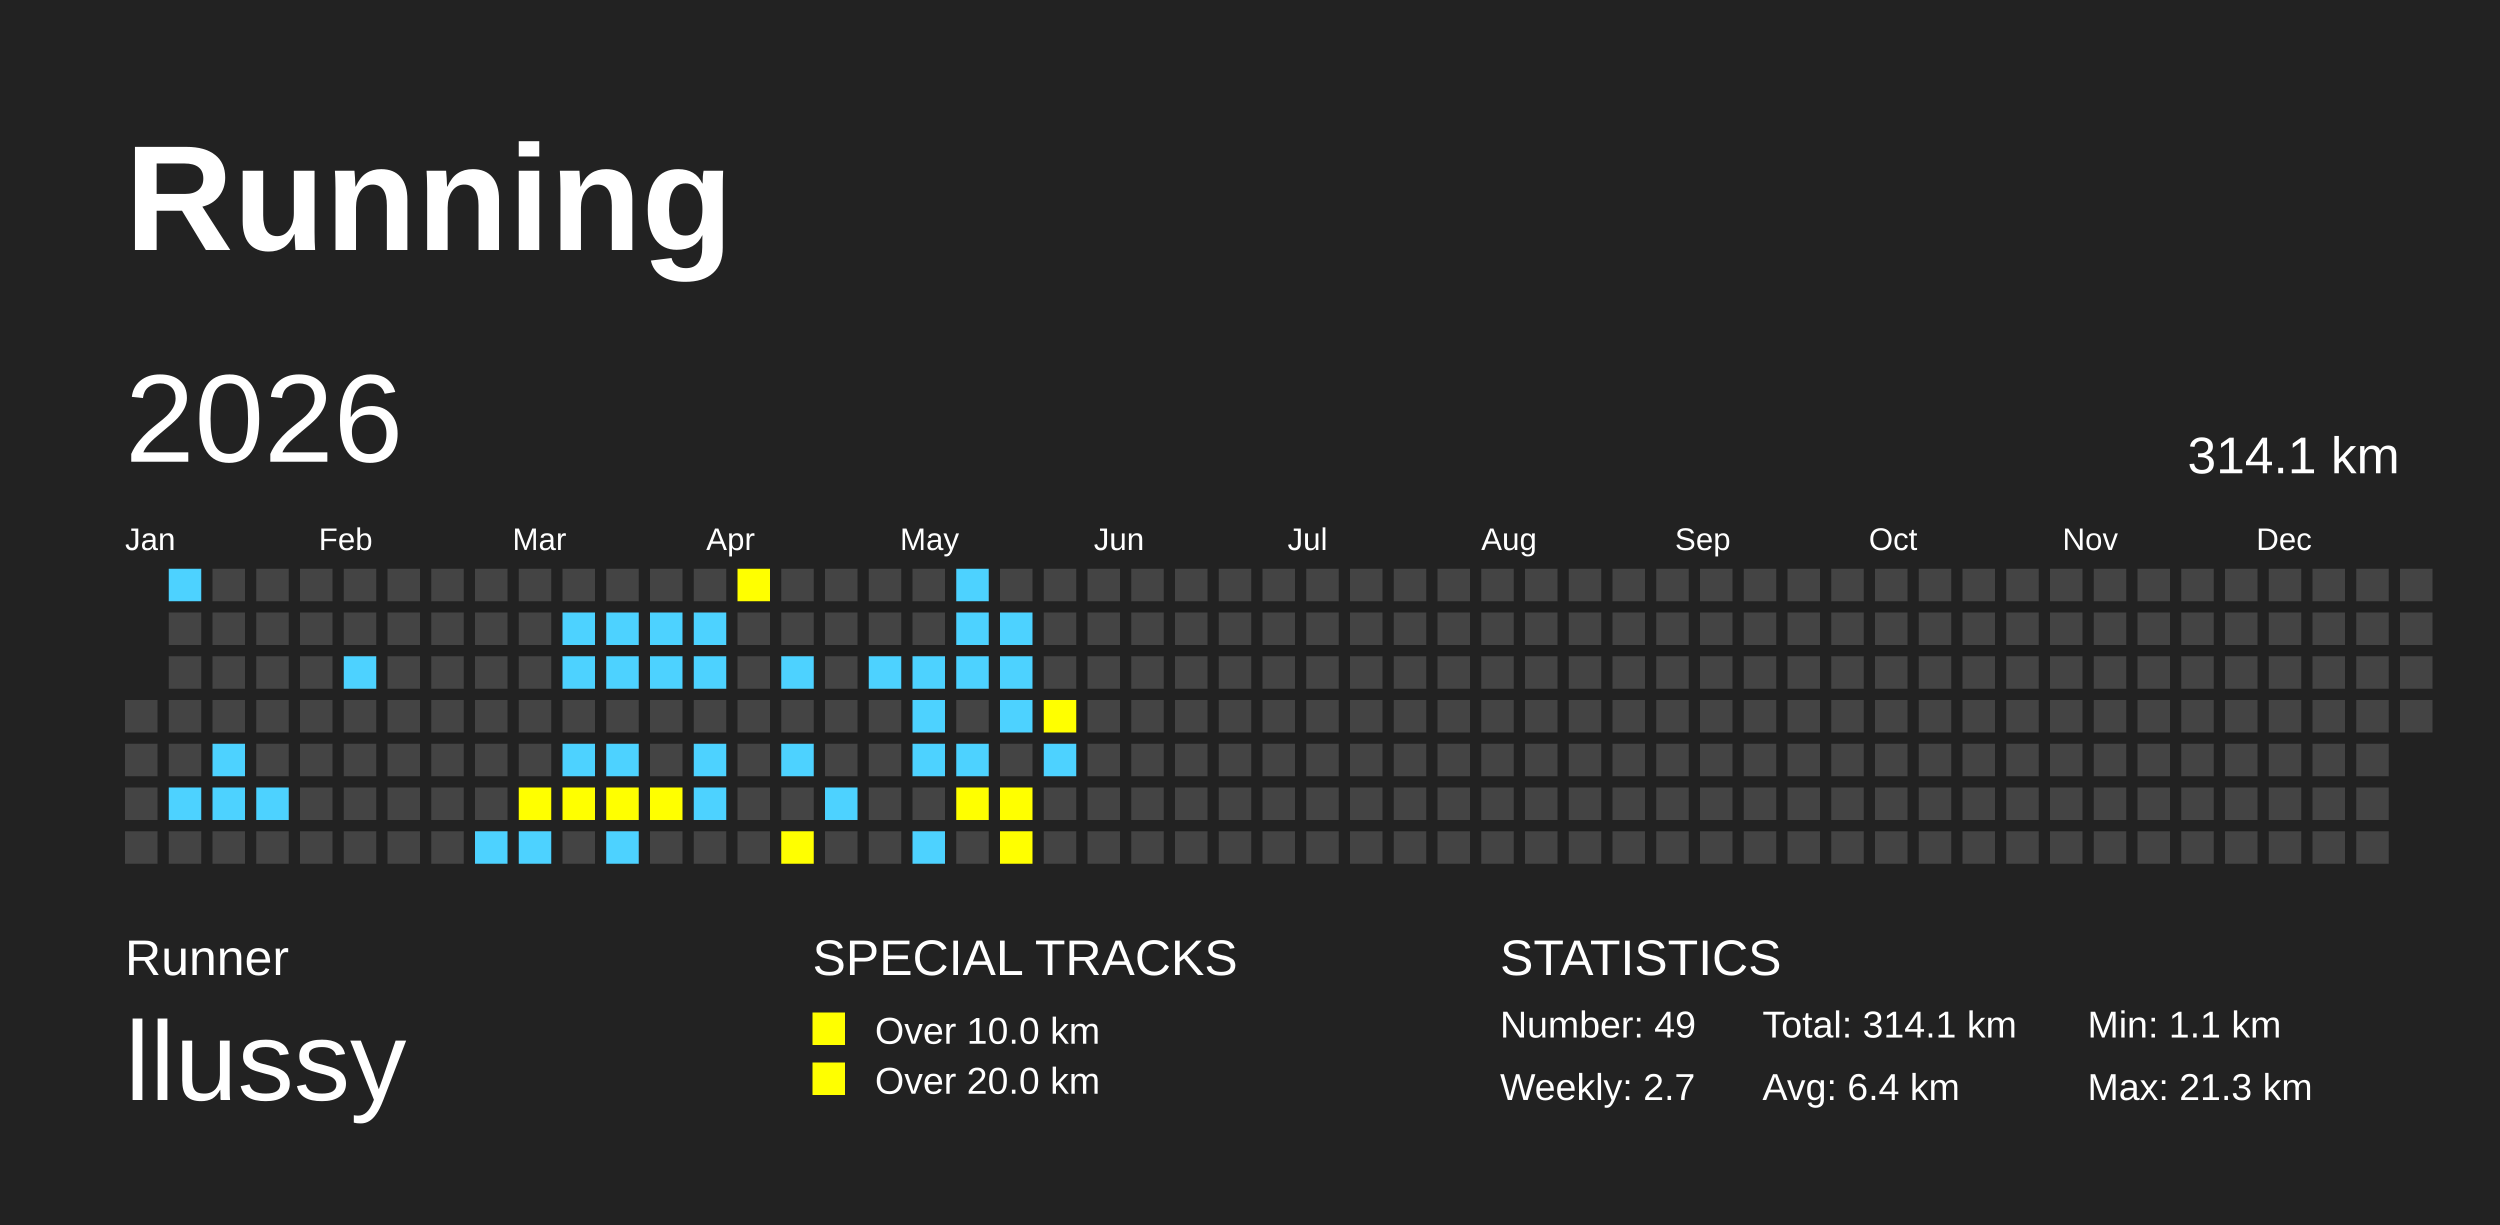
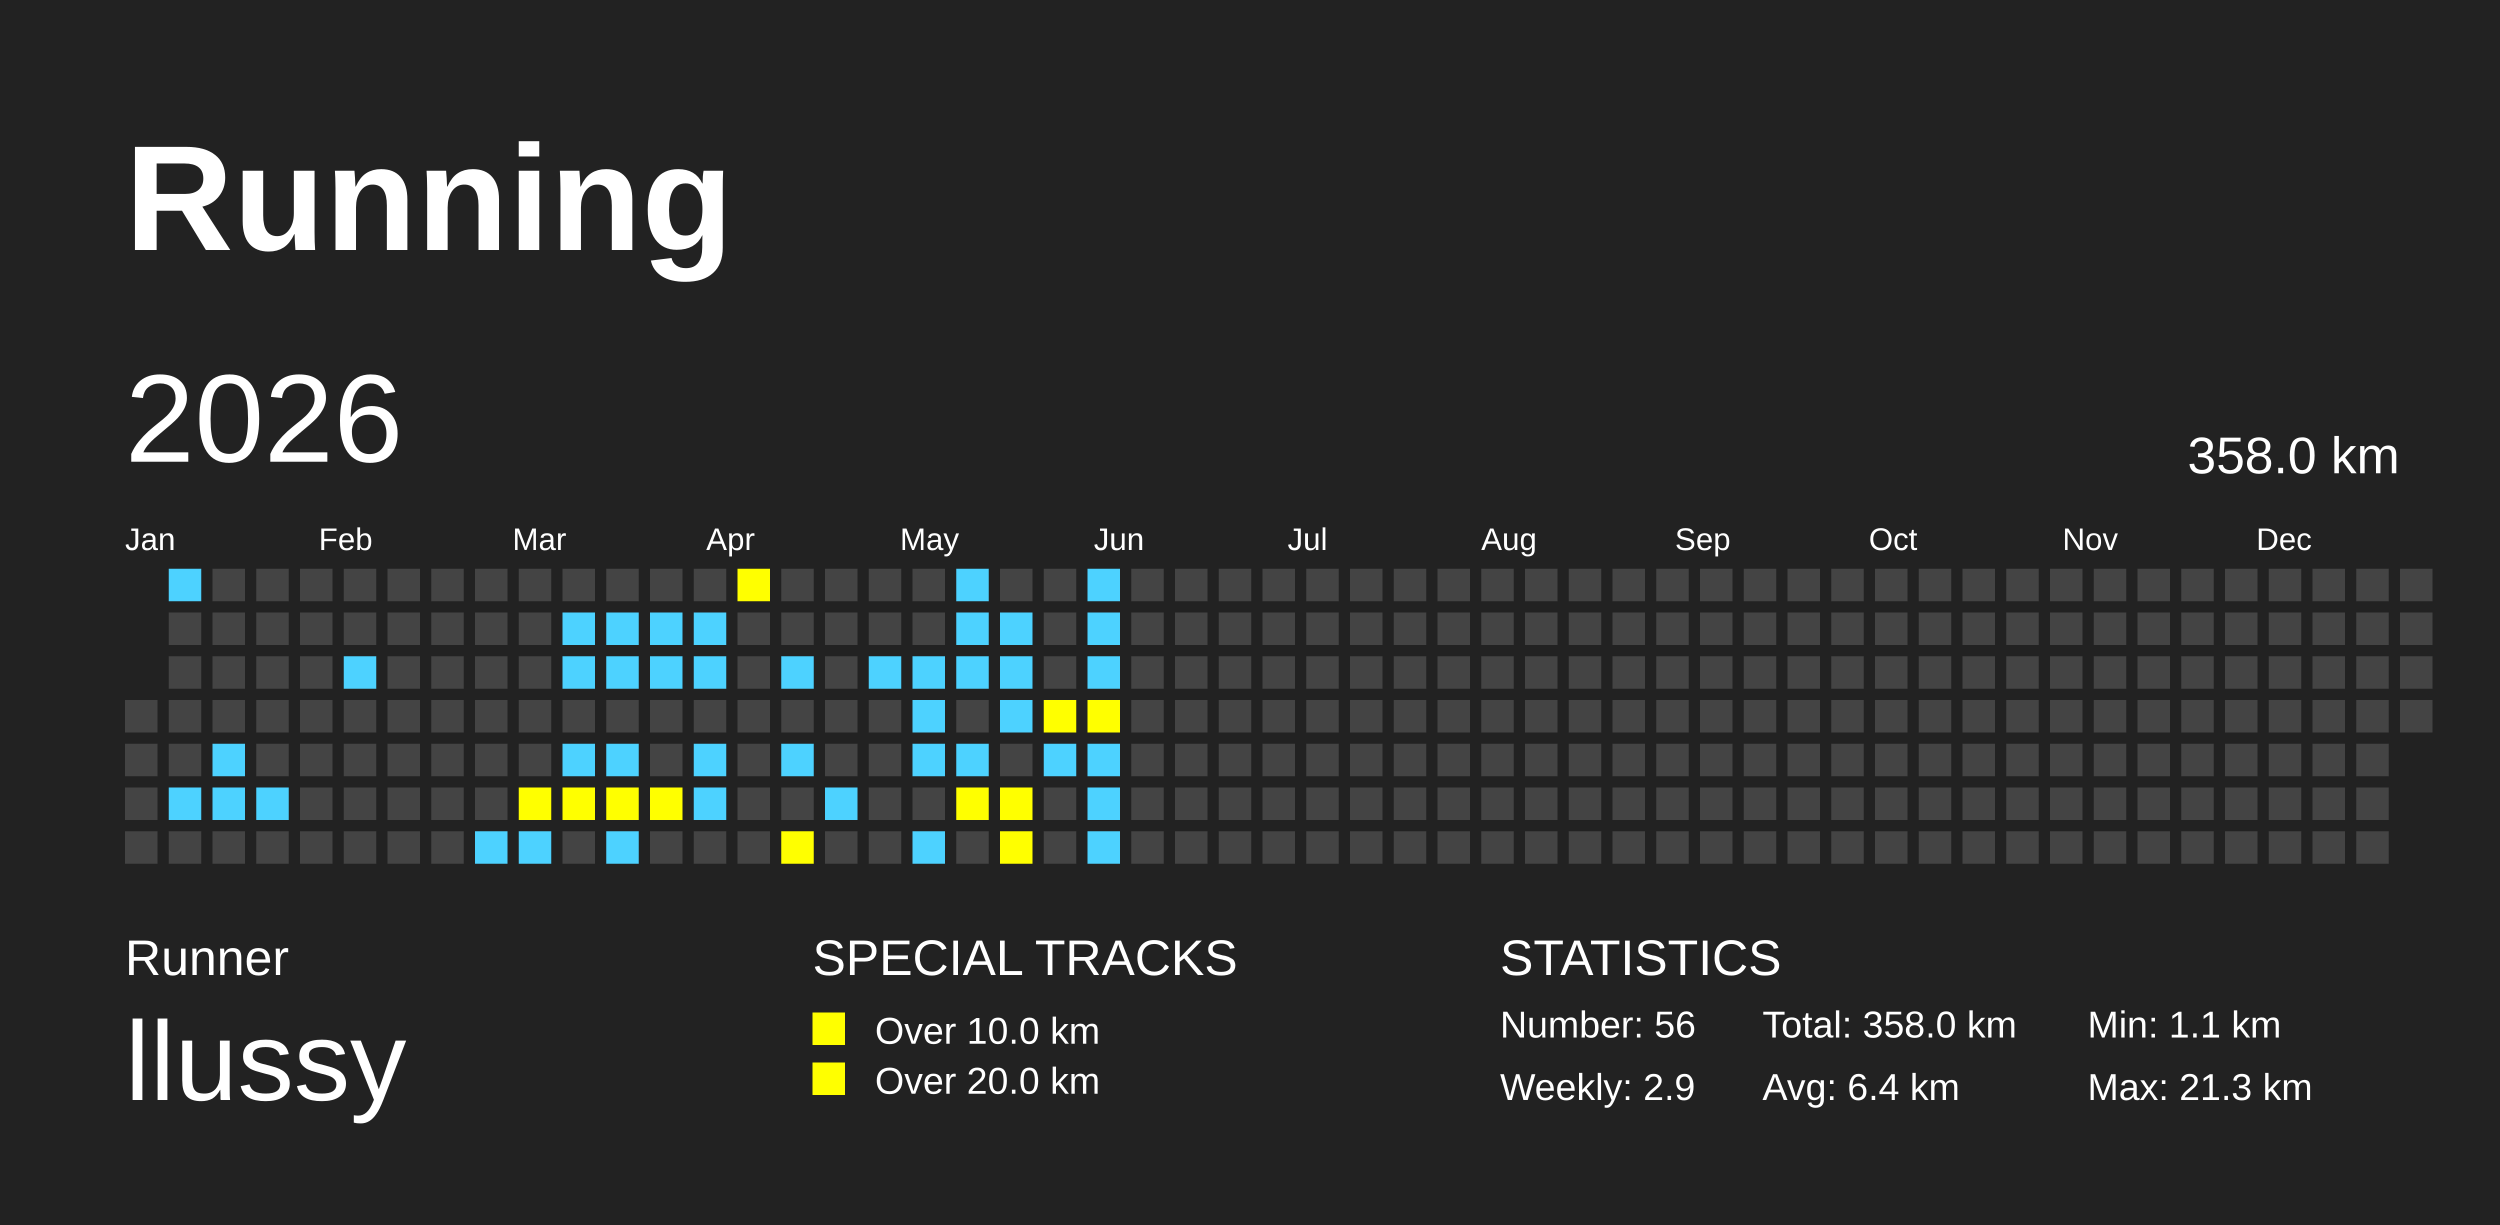
<svg xmlns="http://www.w3.org/2000/svg" baseProfile="full" height="98mm" version="1.1" viewBox="0,0,200,98" width="200mm">
  <defs>
    <pattern height="2" id="indoor-stripe" patternUnits="userSpaceOnUse" width="2">
      <line stroke="white" stroke-opacity="0.45" stroke-width="0.5" x1="0" x2="2" y1="2" y2="0" />
    </pattern>
  </defs>
  <rect fill="#222222" height="98" width="200" x="0" y="0" />
  <text fill="#FFFFFF" style="font-size:12px; font-family:Arial; font-weight:bold;" x="10" y="20">Running</text>
  <text fill="#FFFFFF" style="font-size:4px; font-family:Arial" x="10" y="78">Runner</text>
  <text fill="#FFFFFF" style="font-size:9px; font-family:Arial" x="10" y="88">llussy</text>
  <text fill="#FFFFFF" style="font-size:4px; font-family:Arial" x="65" y="78">SPECIAL TRACKS</text>
  <rect fill="#FFFF00" height="2.6" width="2.6" x="65" y="81" />
  <text fill="#FFFFFF" style="font-size:3px; font-family:Arial" x="70" y="83.5">Over 10.0 km</text>
  <rect fill="#FFFF00" height="2.6" width="2.6" x="65" y="85" />
  <text fill="#FFFFFF" style="font-size:3px; font-family:Arial" x="70" y="87.5">Over 20.0 km</text>
  <text fill="#FFFFFF" style="font-size:4px; font-family:Arial" x="120" y="78">STATISTICS</text>
-   <text fill="#FFFFFF" style="font-size:3px; font-family:Arial" x="120" y="83">Number: 49</text>
-   <text fill="#FFFFFF" style="font-size:3px; font-family:Arial" x="120" y="88">Weekly: 2.7</text>
-   <text fill="#FFFFFF" style="font-size:3px; font-family:Arial" x="141" y="83">Total: 314.1 km</text>
+   <text fill="#FFFFFF" style="font-size:3px; font-family:Arial" x="120" y="83">Number: 56</text>
+   <text fill="#FFFFFF" style="font-size:3px; font-family:Arial" x="120" y="88">Weekly: 2.9</text>
+   <text fill="#FFFFFF" style="font-size:3px; font-family:Arial" x="141" y="83">Total: 358.0 km</text>
  <text fill="#FFFFFF" style="font-size:3px; font-family:Arial" x="141" y="88">Avg: 6.4 km</text>
  <text fill="#FFFFFF" style="font-size:3px; font-family:Arial" x="167" y="83">Min: 1.1 km</text>
  <text fill="#FFFFFF" style="font-size:3px; font-family:Arial" x="167" y="88">Max: 21.3 km</text>
  <text dominant-baseline="hanging" fill="#FFFFFF" style="font-size:10.0px; font-family:Arial;" x="10" y="30">2026</text>
-   <text dominant-baseline="hanging" fill="#FFFFFF" style="font-size:4.125px; font-family:Arial;" x="175" y="35">314.1 km</text>
+   <text dominant-baseline="hanging" fill="#FFFFFF" style="font-size:4.125px; font-family:Arial;" x="175" y="35">358.0 km</text>
  <text fill="#FFFFFF" style="font-size:2.5px; font-family:Arial" x="10.0" y="44">Jan</text>
  <text fill="#FFFFFF" style="font-size:2.5px; font-family:Arial" x="25.5" y="44">Feb</text>
  <text fill="#FFFFFF" style="font-size:2.5px; font-family:Arial" x="41.0" y="44">Mar</text>
  <text fill="#FFFFFF" style="font-size:2.5px; font-family:Arial" x="56.5" y="44">Apr</text>
  <text fill="#FFFFFF" style="font-size:2.5px; font-family:Arial" x="72.0" y="44">May</text>
  <text fill="#FFFFFF" style="font-size:2.5px; font-family:Arial" x="87.5" y="44">Jun</text>
  <text fill="#FFFFFF" style="font-size:2.5px; font-family:Arial" x="103.0" y="44">Jul</text>
  <text fill="#FFFFFF" style="font-size:2.5px; font-family:Arial" x="118.5" y="44">Aug</text>
  <text fill="#FFFFFF" style="font-size:2.5px; font-family:Arial" x="134.0" y="44">Sep</text>
  <text fill="#FFFFFF" style="font-size:2.5px; font-family:Arial" x="149.5" y="44">Oct</text>
  <text fill="#FFFFFF" style="font-size:2.5px; font-family:Arial" x="165.0" y="44">Nov</text>
  <text fill="#FFFFFF" style="font-size:2.5px; font-family:Arial" x="180.5" y="44">Dec</text>
  <rect fill="#444444" height="2.6" width="2.6" x="10.0" y="56.0" />
  <rect fill="#444444" height="2.6" width="2.6" x="10.0" y="59.5" />
  <rect fill="#444444" height="2.6" width="2.6" x="10.0" y="63.0" />
  <rect fill="#444444" height="2.6" width="2.6" x="10.0" y="66.5" />
  <rect fill="#4dd2ff" height="2.6" width="2.6" x="13.5" y="45.5" />
  <rect fill="#444444" height="2.6" width="2.6" x="13.5" y="49.0" />
  <rect fill="#444444" height="2.6" width="2.6" x="13.5" y="52.5" />
  <rect fill="#444444" height="2.6" width="2.6" x="13.5" y="56.0" />
  <rect fill="#444444" height="2.6" width="2.6" x="13.5" y="59.5" />
  <rect fill="#4dd2ff" height="2.6" width="2.6" x="13.5" y="63.0" />
  <rect fill="#444444" height="2.6" width="2.6" x="13.5" y="66.5" />
  <rect fill="#444444" height="2.6" width="2.6" x="17.0" y="45.5" />
  <rect fill="#444444" height="2.6" width="2.6" x="17.0" y="49.0" />
  <rect fill="#444444" height="2.6" width="2.6" x="17.0" y="52.5" />
  <rect fill="#444444" height="2.6" width="2.6" x="17.0" y="56.0" />
  <rect fill="#4dd2ff" height="2.6" width="2.6" x="17.0" y="59.5" />
  <rect fill="#4dd2ff" height="2.6" width="2.6" x="17.0" y="63.0" />
  <rect fill="#444444" height="2.6" width="2.6" x="17.0" y="66.5" />
  <rect fill="#444444" height="2.6" width="2.6" x="20.5" y="45.5" />
  <rect fill="#444444" height="2.6" width="2.6" x="20.5" y="49.0" />
  <rect fill="#444444" height="2.6" width="2.6" x="20.5" y="52.5" />
  <rect fill="#444444" height="2.6" width="2.6" x="20.5" y="56.0" />
  <rect fill="#444444" height="2.6" width="2.6" x="20.5" y="59.5" />
  <rect fill="#4dd2ff" height="2.6" width="2.6" x="20.5" y="63.0" />
  <rect fill="#444444" height="2.6" width="2.6" x="20.5" y="66.5" />
  <rect fill="#444444" height="2.6" width="2.6" x="24.0" y="45.5" />
  <rect fill="#444444" height="2.6" width="2.6" x="24.0" y="49.0" />
  <rect fill="#444444" height="2.6" width="2.6" x="24.0" y="52.5" />
  <rect fill="#444444" height="2.6" width="2.6" x="24.0" y="56.0" />
  <rect fill="#444444" height="2.6" width="2.6" x="24.0" y="59.5" />
  <rect fill="#444444" height="2.6" width="2.6" x="24.0" y="63.0" />
  <rect fill="#444444" height="2.6" width="2.6" x="24.0" y="66.5" />
  <rect fill="#444444" height="2.6" width="2.6" x="27.5" y="45.5" />
  <rect fill="#444444" height="2.6" width="2.6" x="27.5" y="49.0" />
  <rect fill="#4dd2ff" height="2.6" width="2.6" x="27.5" y="52.5" />
  <rect fill="#444444" height="2.6" width="2.6" x="27.5" y="56.0" />
  <rect fill="#444444" height="2.6" width="2.6" x="27.5" y="59.5" />
  <rect fill="#444444" height="2.6" width="2.6" x="27.5" y="63.0" />
  <rect fill="#444444" height="2.6" width="2.6" x="27.5" y="66.5" />
  <rect fill="#444444" height="2.6" width="2.6" x="31.0" y="45.5" />
  <rect fill="#444444" height="2.6" width="2.6" x="31.0" y="49.0" />
  <rect fill="#444444" height="2.6" width="2.6" x="31.0" y="52.5" />
  <rect fill="#444444" height="2.6" width="2.6" x="31.0" y="56.0" />
  <rect fill="#444444" height="2.6" width="2.6" x="31.0" y="59.5" />
  <rect fill="#444444" height="2.6" width="2.6" x="31.0" y="63.0" />
  <rect fill="#444444" height="2.6" width="2.6" x="31.0" y="66.5" />
  <rect fill="#444444" height="2.6" width="2.6" x="34.5" y="45.5" />
  <rect fill="#444444" height="2.6" width="2.6" x="34.5" y="49.0" />
  <rect fill="#444444" height="2.6" width="2.6" x="34.5" y="52.5" />
  <rect fill="#444444" height="2.6" width="2.6" x="34.5" y="56.0" />
  <rect fill="#444444" height="2.6" width="2.6" x="34.5" y="59.5" />
  <rect fill="#444444" height="2.6" width="2.6" x="34.5" y="63.0" />
  <rect fill="#444444" height="2.6" width="2.6" x="34.5" y="66.5" />
  <rect fill="#444444" height="2.6" width="2.6" x="38.0" y="45.5" />
  <rect fill="#444444" height="2.6" width="2.6" x="38.0" y="49.0" />
  <rect fill="#444444" height="2.6" width="2.6" x="38.0" y="52.5" />
  <rect fill="#444444" height="2.6" width="2.6" x="38.0" y="56.0" />
  <rect fill="#444444" height="2.6" width="2.6" x="38.0" y="59.5" />
  <rect fill="#444444" height="2.6" width="2.6" x="38.0" y="63.0" />
  <rect fill="#4dd2ff" height="2.6" width="2.6" x="38.0" y="66.5" />
  <rect fill="#444444" height="2.6" width="2.6" x="41.5" y="45.5" />
  <rect fill="#444444" height="2.6" width="2.6" x="41.5" y="49.0" />
  <rect fill="#444444" height="2.6" width="2.6" x="41.5" y="52.5" />
  <rect fill="#444444" height="2.6" width="2.6" x="41.5" y="56.0" />
  <rect fill="#444444" height="2.6" width="2.6" x="41.5" y="59.5" />
  <rect fill="#ffff00" height="2.6" width="2.6" x="41.5" y="63.0" />
  <rect fill="#4dd2ff" height="2.6" width="2.6" x="41.5" y="66.5" />
  <rect fill="#444444" height="2.6" width="2.6" x="45.0" y="45.5" />
  <rect fill="#4dd2ff" height="2.6" width="2.6" x="45.0" y="49.0" />
  <rect fill="#4dd2ff" height="2.6" width="2.6" x="45.0" y="52.5" />
  <rect fill="#444444" height="2.6" width="2.6" x="45.0" y="56.0" />
  <rect fill="#4dd2ff" height="2.6" width="2.6" x="45.0" y="59.5" />
  <rect fill="#ffff00" height="2.6" width="2.6" x="45.0" y="63.0" />
  <rect fill="#444444" height="2.6" width="2.6" x="45.0" y="66.5" />
  <rect fill="#444444" height="2.6" width="2.6" x="48.5" y="45.5" />
  <rect fill="#4dd2ff" height="2.6" width="2.6" x="48.5" y="49.0" />
  <rect fill="#4dd2ff" height="2.6" width="2.6" x="48.5" y="52.5" />
  <rect fill="#444444" height="2.6" width="2.6" x="48.5" y="56.0" />
  <rect fill="#4dd2ff" height="2.6" width="2.6" x="48.5" y="59.5" />
  <rect fill="#ffff00" height="2.6" width="2.6" x="48.5" y="63.0" />
  <rect fill="#4dd2ff" height="2.6" width="2.6" x="48.5" y="66.5" />
  <rect fill="#444444" height="2.6" width="2.6" x="52.0" y="45.5" />
  <rect fill="#4dd2ff" height="2.6" width="2.6" x="52.0" y="49.0" />
  <rect fill="#4dd2ff" height="2.6" width="2.6" x="52.0" y="52.5" />
  <rect fill="#444444" height="2.6" width="2.6" x="52.0" y="56.0" />
  <rect fill="#444444" height="2.6" width="2.6" x="52.0" y="59.5" />
  <rect fill="#FFFF00" height="2.6" width="2.6" x="52.0" y="63.0" />
  <rect fill="#444444" height="2.6" width="2.6" x="52.0" y="66.5" />
  <rect fill="#444444" height="2.6" width="2.6" x="55.5" y="45.5" />
  <rect fill="#4dd2ff" height="2.6" width="2.6" x="55.5" y="49.0" />
  <rect fill="#4dd2ff" height="2.6" width="2.6" x="55.5" y="52.5" />
  <rect fill="#444444" height="2.6" width="2.6" x="55.5" y="56.0" />
  <rect fill="#4dd2ff" height="2.6" width="2.6" x="55.5" y="59.5" />
  <rect fill="#4dd2ff" height="2.6" width="2.6" x="55.5" y="63.0" />
  <rect fill="#444444" height="2.6" width="2.6" x="55.5" y="66.5" />
  <rect fill="#ffff00" height="2.6" width="2.6" x="59.0" y="45.5" />
  <rect fill="#444444" height="2.6" width="2.6" x="59.0" y="49.0" />
  <rect fill="#444444" height="2.6" width="2.6" x="59.0" y="52.5" />
  <rect fill="#444444" height="2.6" width="2.6" x="59.0" y="56.0" />
  <rect fill="#444444" height="2.6" width="2.6" x="59.0" y="59.5" />
  <rect fill="#444444" height="2.6" width="2.6" x="59.0" y="63.0" />
  <rect fill="#444444" height="2.6" width="2.6" x="59.0" y="66.5" />
  <rect fill="#444444" height="2.6" width="2.6" x="62.5" y="45.5" />
  <rect fill="#444444" height="2.6" width="2.6" x="62.5" y="49.0" />
  <rect fill="#4dd2ff" height="2.6" width="2.6" x="62.5" y="52.5" />
  <rect fill="#444444" height="2.6" width="2.6" x="62.5" y="56.0" />
  <rect fill="#4dd2ff" height="2.6" width="2.6" x="62.5" y="59.5" />
  <rect fill="#444444" height="2.6" width="2.6" x="62.5" y="63.0" />
  <rect fill="#ffff00" height="2.6" width="2.6" x="62.5" y="66.5" />
  <rect fill="#444444" height="2.6" width="2.6" x="66.0" y="45.5" />
  <rect fill="#444444" height="2.6" width="2.6" x="66.0" y="49.0" />
  <rect fill="#444444" height="2.6" width="2.6" x="66.0" y="52.5" />
  <rect fill="#444444" height="2.6" width="2.6" x="66.0" y="56.0" />
  <rect fill="#444444" height="2.6" width="2.6" x="66.0" y="59.5" />
  <rect fill="#4dd2ff" height="2.6" width="2.6" x="66.0" y="63.0" />
  <rect fill="#444444" height="2.6" width="2.6" x="66.0" y="66.5" />
  <rect fill="#444444" height="2.6" width="2.6" x="69.5" y="45.5" />
  <rect fill="#444444" height="2.6" width="2.6" x="69.5" y="49.0" />
  <rect fill="#4dd2ff" height="2.6" width="2.6" x="69.5" y="52.5" />
  <rect fill="#444444" height="2.6" width="2.6" x="69.5" y="56.0" />
  <rect fill="#444444" height="2.6" width="2.6" x="69.5" y="59.5" />
  <rect fill="#444444" height="2.6" width="2.6" x="69.5" y="63.0" />
  <rect fill="#444444" height="2.6" width="2.6" x="69.5" y="66.5" />
  <rect fill="#444444" height="2.6" width="2.6" x="73.0" y="45.5" />
  <rect fill="#444444" height="2.6" width="2.6" x="73.0" y="49.0" />
  <rect fill="#4dd2ff" height="2.6" width="2.6" x="73.0" y="52.5" />
  <rect fill="#4dd2ff" height="2.6" width="2.6" x="73.0" y="56.0" />
  <rect fill="#4dd2ff" height="2.6" width="2.6" x="73.0" y="59.5" />
  <rect fill="#444444" height="2.6" width="2.6" x="73.0" y="63.0" />
  <rect fill="#4dd2ff" height="2.6" width="2.6" x="73.0" y="66.5" />
  <rect fill="#4dd2ff" height="2.6" width="2.6" x="76.5" y="45.5" />
  <rect fill="#4dd2ff" height="2.6" width="2.6" x="76.5" y="49.0" />
  <rect fill="#4dd2ff" height="2.6" width="2.6" x="76.5" y="52.5" />
  <rect fill="#444444" height="2.6" width="2.6" x="76.5" y="56.0" />
  <rect fill="#4dd2ff" height="2.6" width="2.6" x="76.5" y="59.5" />
  <rect fill="#ffff00" height="2.6" width="2.6" x="76.5" y="63.0" />
  <rect fill="#444444" height="2.6" width="2.6" x="76.5" y="66.5" />
  <rect fill="#444444" height="2.6" width="2.6" x="80.0" y="45.5" />
  <rect fill="#4dd2ff" height="2.6" width="2.6" x="80.0" y="49.0" />
  <rect fill="#4dd2ff" height="2.6" width="2.6" x="80.0" y="52.5" />
  <rect fill="#4dd2ff" height="2.6" width="2.6" x="80.0" y="56.0" />
  <rect fill="#444444" height="2.6" width="2.6" x="80.0" y="59.5" />
  <rect fill="#ffff00" height="2.6" width="2.6" x="80.0" y="63.0" />
  <rect fill="#ffff00" height="2.6" width="2.6" x="80.0" y="66.5" />
  <rect fill="#444444" height="2.6" width="2.6" x="83.5" y="45.5" />
  <rect fill="#444444" height="2.6" width="2.6" x="83.5" y="49.0" />
  <rect fill="#444444" height="2.6" width="2.6" x="83.5" y="52.5" />
  <rect fill="#ffff00" height="2.6" width="2.6" x="83.5" y="56.0" />
  <rect fill="#4dd2ff" height="2.6" width="2.6" x="83.5" y="59.5" />
  <rect fill="#444444" height="2.6" width="2.6" x="83.5" y="63.0" />
  <rect fill="#444444" height="2.6" width="2.6" x="83.5" y="66.5" />
-   <rect fill="#444444" height="2.6" width="2.6" x="87.0" y="45.5" />
-   <rect fill="#444444" height="2.6" width="2.6" x="87.0" y="49.0" />
-   <rect fill="#444444" height="2.6" width="2.6" x="87.0" y="52.5" />
-   <rect fill="#444444" height="2.6" width="2.6" x="87.0" y="56.0" />
-   <rect fill="#444444" height="2.6" width="2.6" x="87.0" y="59.5" />
-   <rect fill="#444444" height="2.6" width="2.6" x="87.0" y="63.0" />
-   <rect fill="#444444" height="2.6" width="2.6" x="87.0" y="66.5" />
+   <rect fill="#4dd2ff" height="2.6" width="2.6" x="87.0" y="45.5" />
+   <rect fill="#4dd2ff" height="2.6" width="2.6" x="87.0" y="49.0" />
+   <rect fill="#4dd2ff" height="2.6" width="2.6" x="87.0" y="52.5" />
+   <rect fill="#ffff00" height="2.6" width="2.6" x="87.0" y="56.0" />
+   <rect fill="#4dd2ff" height="2.6" width="2.6" x="87.0" y="59.5" />
+   <rect fill="#4dd2ff" height="2.6" width="2.6" x="87.0" y="63.0" />
+   <rect fill="#4dd2ff" height="2.6" width="2.6" x="87.0" y="66.5" />
  <rect fill="#444444" height="2.6" width="2.6" x="90.5" y="45.5" />
  <rect fill="#444444" height="2.6" width="2.6" x="90.5" y="49.0" />
  <rect fill="#444444" height="2.6" width="2.6" x="90.5" y="52.5" />
  <rect fill="#444444" height="2.6" width="2.6" x="90.5" y="56.0" />
  <rect fill="#444444" height="2.6" width="2.6" x="90.5" y="59.5" />
  <rect fill="#444444" height="2.6" width="2.6" x="90.5" y="63.0" />
  <rect fill="#444444" height="2.6" width="2.6" x="90.5" y="66.5" />
  <rect fill="#444444" height="2.6" width="2.6" x="94.0" y="45.5" />
  <rect fill="#444444" height="2.6" width="2.6" x="94.0" y="49.0" />
  <rect fill="#444444" height="2.6" width="2.6" x="94.0" y="52.5" />
  <rect fill="#444444" height="2.6" width="2.6" x="94.0" y="56.0" />
  <rect fill="#444444" height="2.6" width="2.6" x="94.0" y="59.5" />
  <rect fill="#444444" height="2.6" width="2.6" x="94.0" y="63.0" />
  <rect fill="#444444" height="2.6" width="2.6" x="94.0" y="66.5" />
  <rect fill="#444444" height="2.6" width="2.6" x="97.5" y="45.5" />
  <rect fill="#444444" height="2.6" width="2.6" x="97.5" y="49.0" />
  <rect fill="#444444" height="2.6" width="2.6" x="97.5" y="52.5" />
  <rect fill="#444444" height="2.6" width="2.6" x="97.5" y="56.0" />
  <rect fill="#444444" height="2.6" width="2.6" x="97.5" y="59.5" />
  <rect fill="#444444" height="2.6" width="2.6" x="97.5" y="63.0" />
  <rect fill="#444444" height="2.6" width="2.6" x="97.5" y="66.5" />
  <rect fill="#444444" height="2.6" width="2.6" x="101.0" y="45.5" />
  <rect fill="#444444" height="2.6" width="2.6" x="101.0" y="49.0" />
  <rect fill="#444444" height="2.6" width="2.6" x="101.0" y="52.5" />
  <rect fill="#444444" height="2.6" width="2.6" x="101.0" y="56.0" />
  <rect fill="#444444" height="2.6" width="2.6" x="101.0" y="59.5" />
  <rect fill="#444444" height="2.6" width="2.6" x="101.0" y="63.0" />
  <rect fill="#444444" height="2.6" width="2.6" x="101.0" y="66.5" />
  <rect fill="#444444" height="2.6" width="2.6" x="104.5" y="45.5" />
  <rect fill="#444444" height="2.6" width="2.6" x="104.5" y="49.0" />
  <rect fill="#444444" height="2.6" width="2.6" x="104.5" y="52.5" />
  <rect fill="#444444" height="2.6" width="2.6" x="104.5" y="56.0" />
  <rect fill="#444444" height="2.6" width="2.6" x="104.5" y="59.5" />
  <rect fill="#444444" height="2.6" width="2.6" x="104.5" y="63.0" />
  <rect fill="#444444" height="2.6" width="2.6" x="104.5" y="66.5" />
  <rect fill="#444444" height="2.6" width="2.6" x="108.0" y="45.5" />
  <rect fill="#444444" height="2.6" width="2.6" x="108.0" y="49.0" />
  <rect fill="#444444" height="2.6" width="2.6" x="108.0" y="52.5" />
  <rect fill="#444444" height="2.6" width="2.6" x="108.0" y="56.0" />
  <rect fill="#444444" height="2.6" width="2.6" x="108.0" y="59.5" />
  <rect fill="#444444" height="2.6" width="2.6" x="108.0" y="63.0" />
  <rect fill="#444444" height="2.6" width="2.6" x="108.0" y="66.5" />
  <rect fill="#444444" height="2.6" width="2.6" x="111.5" y="45.5" />
  <rect fill="#444444" height="2.6" width="2.6" x="111.5" y="49.0" />
  <rect fill="#444444" height="2.6" width="2.6" x="111.5" y="52.5" />
  <rect fill="#444444" height="2.6" width="2.6" x="111.5" y="56.0" />
  <rect fill="#444444" height="2.6" width="2.6" x="111.5" y="59.5" />
  <rect fill="#444444" height="2.6" width="2.6" x="111.5" y="63.0" />
  <rect fill="#444444" height="2.6" width="2.6" x="111.5" y="66.5" />
  <rect fill="#444444" height="2.6" width="2.6" x="115.0" y="45.5" />
  <rect fill="#444444" height="2.6" width="2.6" x="115.0" y="49.0" />
  <rect fill="#444444" height="2.6" width="2.6" x="115.0" y="52.5" />
  <rect fill="#444444" height="2.6" width="2.6" x="115.0" y="56.0" />
  <rect fill="#444444" height="2.6" width="2.6" x="115.0" y="59.5" />
  <rect fill="#444444" height="2.6" width="2.6" x="115.0" y="63.0" />
  <rect fill="#444444" height="2.6" width="2.6" x="115.0" y="66.5" />
  <rect fill="#444444" height="2.6" width="2.6" x="118.5" y="45.5" />
  <rect fill="#444444" height="2.6" width="2.6" x="118.5" y="49.0" />
  <rect fill="#444444" height="2.6" width="2.6" x="118.5" y="52.5" />
  <rect fill="#444444" height="2.6" width="2.6" x="118.5" y="56.0" />
  <rect fill="#444444" height="2.6" width="2.6" x="118.5" y="59.5" />
  <rect fill="#444444" height="2.6" width="2.6" x="118.5" y="63.0" />
  <rect fill="#444444" height="2.6" width="2.6" x="118.5" y="66.5" />
  <rect fill="#444444" height="2.6" width="2.6" x="122.0" y="45.5" />
  <rect fill="#444444" height="2.6" width="2.6" x="122.0" y="49.0" />
  <rect fill="#444444" height="2.6" width="2.6" x="122.0" y="52.5" />
  <rect fill="#444444" height="2.6" width="2.6" x="122.0" y="56.0" />
  <rect fill="#444444" height="2.6" width="2.6" x="122.0" y="59.5" />
  <rect fill="#444444" height="2.6" width="2.6" x="122.0" y="63.0" />
  <rect fill="#444444" height="2.6" width="2.6" x="122.0" y="66.5" />
  <rect fill="#444444" height="2.6" width="2.6" x="125.5" y="45.5" />
  <rect fill="#444444" height="2.6" width="2.6" x="125.5" y="49.0" />
  <rect fill="#444444" height="2.6" width="2.6" x="125.5" y="52.5" />
  <rect fill="#444444" height="2.6" width="2.6" x="125.5" y="56.0" />
  <rect fill="#444444" height="2.6" width="2.6" x="125.5" y="59.5" />
  <rect fill="#444444" height="2.6" width="2.6" x="125.5" y="63.0" />
  <rect fill="#444444" height="2.6" width="2.6" x="125.5" y="66.5" />
  <rect fill="#444444" height="2.6" width="2.6" x="129.0" y="45.5" />
  <rect fill="#444444" height="2.6" width="2.6" x="129.0" y="49.0" />
  <rect fill="#444444" height="2.6" width="2.6" x="129.0" y="52.5" />
  <rect fill="#444444" height="2.6" width="2.6" x="129.0" y="56.0" />
  <rect fill="#444444" height="2.6" width="2.6" x="129.0" y="59.5" />
  <rect fill="#444444" height="2.6" width="2.6" x="129.0" y="63.0" />
  <rect fill="#444444" height="2.6" width="2.6" x="129.0" y="66.5" />
  <rect fill="#444444" height="2.6" width="2.6" x="132.5" y="45.5" />
  <rect fill="#444444" height="2.6" width="2.6" x="132.5" y="49.0" />
  <rect fill="#444444" height="2.6" width="2.6" x="132.5" y="52.5" />
  <rect fill="#444444" height="2.6" width="2.6" x="132.5" y="56.0" />
  <rect fill="#444444" height="2.6" width="2.6" x="132.5" y="59.5" />
  <rect fill="#444444" height="2.6" width="2.6" x="132.5" y="63.0" />
  <rect fill="#444444" height="2.6" width="2.6" x="132.5" y="66.5" />
  <rect fill="#444444" height="2.6" width="2.6" x="136.0" y="45.5" />
  <rect fill="#444444" height="2.6" width="2.6" x="136.0" y="49.0" />
  <rect fill="#444444" height="2.6" width="2.6" x="136.0" y="52.5" />
  <rect fill="#444444" height="2.6" width="2.6" x="136.0" y="56.0" />
  <rect fill="#444444" height="2.6" width="2.6" x="136.0" y="59.5" />
  <rect fill="#444444" height="2.6" width="2.6" x="136.0" y="63.0" />
  <rect fill="#444444" height="2.6" width="2.6" x="136.0" y="66.5" />
  <rect fill="#444444" height="2.6" width="2.6" x="139.5" y="45.5" />
  <rect fill="#444444" height="2.6" width="2.6" x="139.5" y="49.0" />
  <rect fill="#444444" height="2.6" width="2.6" x="139.5" y="52.5" />
  <rect fill="#444444" height="2.6" width="2.6" x="139.5" y="56.0" />
  <rect fill="#444444" height="2.6" width="2.6" x="139.5" y="59.5" />
  <rect fill="#444444" height="2.6" width="2.6" x="139.5" y="63.0" />
  <rect fill="#444444" height="2.6" width="2.6" x="139.5" y="66.5" />
  <rect fill="#444444" height="2.6" width="2.6" x="143.0" y="45.5" />
  <rect fill="#444444" height="2.6" width="2.6" x="143.0" y="49.0" />
  <rect fill="#444444" height="2.6" width="2.6" x="143.0" y="52.5" />
  <rect fill="#444444" height="2.6" width="2.6" x="143.0" y="56.0" />
  <rect fill="#444444" height="2.6" width="2.6" x="143.0" y="59.5" />
  <rect fill="#444444" height="2.6" width="2.6" x="143.0" y="63.0" />
  <rect fill="#444444" height="2.6" width="2.6" x="143.0" y="66.5" />
  <rect fill="#444444" height="2.6" width="2.6" x="146.5" y="45.5" />
  <rect fill="#444444" height="2.6" width="2.6" x="146.5" y="49.0" />
  <rect fill="#444444" height="2.6" width="2.6" x="146.5" y="52.5" />
  <rect fill="#444444" height="2.6" width="2.6" x="146.5" y="56.0" />
  <rect fill="#444444" height="2.6" width="2.6" x="146.5" y="59.5" />
  <rect fill="#444444" height="2.6" width="2.6" x="146.5" y="63.0" />
  <rect fill="#444444" height="2.6" width="2.6" x="146.5" y="66.5" />
  <rect fill="#444444" height="2.6" width="2.6" x="150.0" y="45.5" />
  <rect fill="#444444" height="2.6" width="2.6" x="150.0" y="49.0" />
  <rect fill="#444444" height="2.6" width="2.6" x="150.0" y="52.5" />
  <rect fill="#444444" height="2.6" width="2.6" x="150.0" y="56.0" />
  <rect fill="#444444" height="2.6" width="2.6" x="150.0" y="59.5" />
  <rect fill="#444444" height="2.6" width="2.6" x="150.0" y="63.0" />
  <rect fill="#444444" height="2.6" width="2.6" x="150.0" y="66.5" />
  <rect fill="#444444" height="2.6" width="2.6" x="153.5" y="45.5" />
  <rect fill="#444444" height="2.6" width="2.6" x="153.5" y="49.0" />
  <rect fill="#444444" height="2.6" width="2.6" x="153.5" y="52.5" />
  <rect fill="#444444" height="2.6" width="2.6" x="153.5" y="56.0" />
  <rect fill="#444444" height="2.6" width="2.6" x="153.5" y="59.5" />
  <rect fill="#444444" height="2.6" width="2.6" x="153.5" y="63.0" />
  <rect fill="#444444" height="2.6" width="2.6" x="153.5" y="66.5" />
  <rect fill="#444444" height="2.6" width="2.6" x="157.0" y="45.5" />
  <rect fill="#444444" height="2.6" width="2.6" x="157.0" y="49.0" />
  <rect fill="#444444" height="2.6" width="2.6" x="157.0" y="52.5" />
  <rect fill="#444444" height="2.6" width="2.6" x="157.0" y="56.0" />
  <rect fill="#444444" height="2.6" width="2.6" x="157.0" y="59.5" />
  <rect fill="#444444" height="2.6" width="2.6" x="157.0" y="63.0" />
  <rect fill="#444444" height="2.6" width="2.6" x="157.0" y="66.5" />
  <rect fill="#444444" height="2.6" width="2.6" x="160.5" y="45.5" />
  <rect fill="#444444" height="2.6" width="2.6" x="160.5" y="49.0" />
  <rect fill="#444444" height="2.6" width="2.6" x="160.5" y="52.5" />
  <rect fill="#444444" height="2.6" width="2.6" x="160.5" y="56.0" />
  <rect fill="#444444" height="2.6" width="2.6" x="160.5" y="59.5" />
  <rect fill="#444444" height="2.6" width="2.6" x="160.5" y="63.0" />
  <rect fill="#444444" height="2.6" width="2.6" x="160.5" y="66.5" />
  <rect fill="#444444" height="2.6" width="2.6" x="164.0" y="45.5" />
  <rect fill="#444444" height="2.6" width="2.6" x="164.0" y="49.0" />
  <rect fill="#444444" height="2.6" width="2.6" x="164.0" y="52.5" />
  <rect fill="#444444" height="2.6" width="2.6" x="164.0" y="56.0" />
  <rect fill="#444444" height="2.6" width="2.6" x="164.0" y="59.5" />
  <rect fill="#444444" height="2.6" width="2.6" x="164.0" y="63.0" />
  <rect fill="#444444" height="2.6" width="2.6" x="164.0" y="66.5" />
  <rect fill="#444444" height="2.6" width="2.6" x="167.5" y="45.5" />
  <rect fill="#444444" height="2.6" width="2.6" x="167.5" y="49.0" />
  <rect fill="#444444" height="2.6" width="2.6" x="167.5" y="52.5" />
  <rect fill="#444444" height="2.6" width="2.6" x="167.5" y="56.0" />
  <rect fill="#444444" height="2.6" width="2.6" x="167.5" y="59.5" />
  <rect fill="#444444" height="2.6" width="2.6" x="167.5" y="63.0" />
  <rect fill="#444444" height="2.6" width="2.6" x="167.5" y="66.5" />
  <rect fill="#444444" height="2.6" width="2.6" x="171.0" y="45.5" />
  <rect fill="#444444" height="2.6" width="2.6" x="171.0" y="49.0" />
  <rect fill="#444444" height="2.6" width="2.6" x="171.0" y="52.5" />
  <rect fill="#444444" height="2.6" width="2.6" x="171.0" y="56.0" />
  <rect fill="#444444" height="2.6" width="2.6" x="171.0" y="59.5" />
  <rect fill="#444444" height="2.6" width="2.6" x="171.0" y="63.0" />
  <rect fill="#444444" height="2.6" width="2.6" x="171.0" y="66.5" />
  <rect fill="#444444" height="2.6" width="2.6" x="174.5" y="45.5" />
  <rect fill="#444444" height="2.6" width="2.6" x="174.5" y="49.0" />
  <rect fill="#444444" height="2.6" width="2.6" x="174.5" y="52.5" />
  <rect fill="#444444" height="2.6" width="2.6" x="174.5" y="56.0" />
  <rect fill="#444444" height="2.6" width="2.6" x="174.5" y="59.5" />
  <rect fill="#444444" height="2.6" width="2.6" x="174.5" y="63.0" />
  <rect fill="#444444" height="2.6" width="2.6" x="174.5" y="66.5" />
  <rect fill="#444444" height="2.6" width="2.6" x="178.0" y="45.5" />
  <rect fill="#444444" height="2.6" width="2.6" x="178.0" y="49.0" />
  <rect fill="#444444" height="2.6" width="2.6" x="178.0" y="52.5" />
  <rect fill="#444444" height="2.6" width="2.6" x="178.0" y="56.0" />
  <rect fill="#444444" height="2.6" width="2.6" x="178.0" y="59.5" />
  <rect fill="#444444" height="2.6" width="2.6" x="178.0" y="63.0" />
  <rect fill="#444444" height="2.6" width="2.6" x="178.0" y="66.5" />
  <rect fill="#444444" height="2.6" width="2.6" x="181.5" y="45.5" />
  <rect fill="#444444" height="2.6" width="2.6" x="181.5" y="49.0" />
  <rect fill="#444444" height="2.6" width="2.6" x="181.5" y="52.5" />
  <rect fill="#444444" height="2.6" width="2.6" x="181.5" y="56.0" />
  <rect fill="#444444" height="2.6" width="2.6" x="181.5" y="59.5" />
  <rect fill="#444444" height="2.6" width="2.6" x="181.5" y="63.0" />
  <rect fill="#444444" height="2.6" width="2.6" x="181.5" y="66.5" />
  <rect fill="#444444" height="2.6" width="2.6" x="185.0" y="45.5" />
  <rect fill="#444444" height="2.6" width="2.6" x="185.0" y="49.0" />
  <rect fill="#444444" height="2.6" width="2.6" x="185.0" y="52.5" />
  <rect fill="#444444" height="2.6" width="2.6" x="185.0" y="56.0" />
  <rect fill="#444444" height="2.6" width="2.6" x="185.0" y="59.5" />
  <rect fill="#444444" height="2.6" width="2.6" x="185.0" y="63.0" />
  <rect fill="#444444" height="2.6" width="2.6" x="185.0" y="66.5" />
  <rect fill="#444444" height="2.6" width="2.6" x="188.5" y="45.5" />
  <rect fill="#444444" height="2.6" width="2.6" x="188.5" y="49.0" />
  <rect fill="#444444" height="2.6" width="2.6" x="188.5" y="52.5" />
  <rect fill="#444444" height="2.6" width="2.6" x="188.5" y="56.0" />
  <rect fill="#444444" height="2.6" width="2.6" x="188.5" y="59.5" />
  <rect fill="#444444" height="2.6" width="2.6" x="188.5" y="63.0" />
  <rect fill="#444444" height="2.6" width="2.6" x="188.5" y="66.5" />
  <rect fill="#444444" height="2.6" width="2.6" x="192.0" y="45.5" />
  <rect fill="#444444" height="2.6" width="2.6" x="192.0" y="49.0" />
  <rect fill="#444444" height="2.6" width="2.6" x="192.0" y="52.5" />
  <rect fill="#444444" height="2.6" width="2.6" x="192.0" y="56.0" />
</svg>
